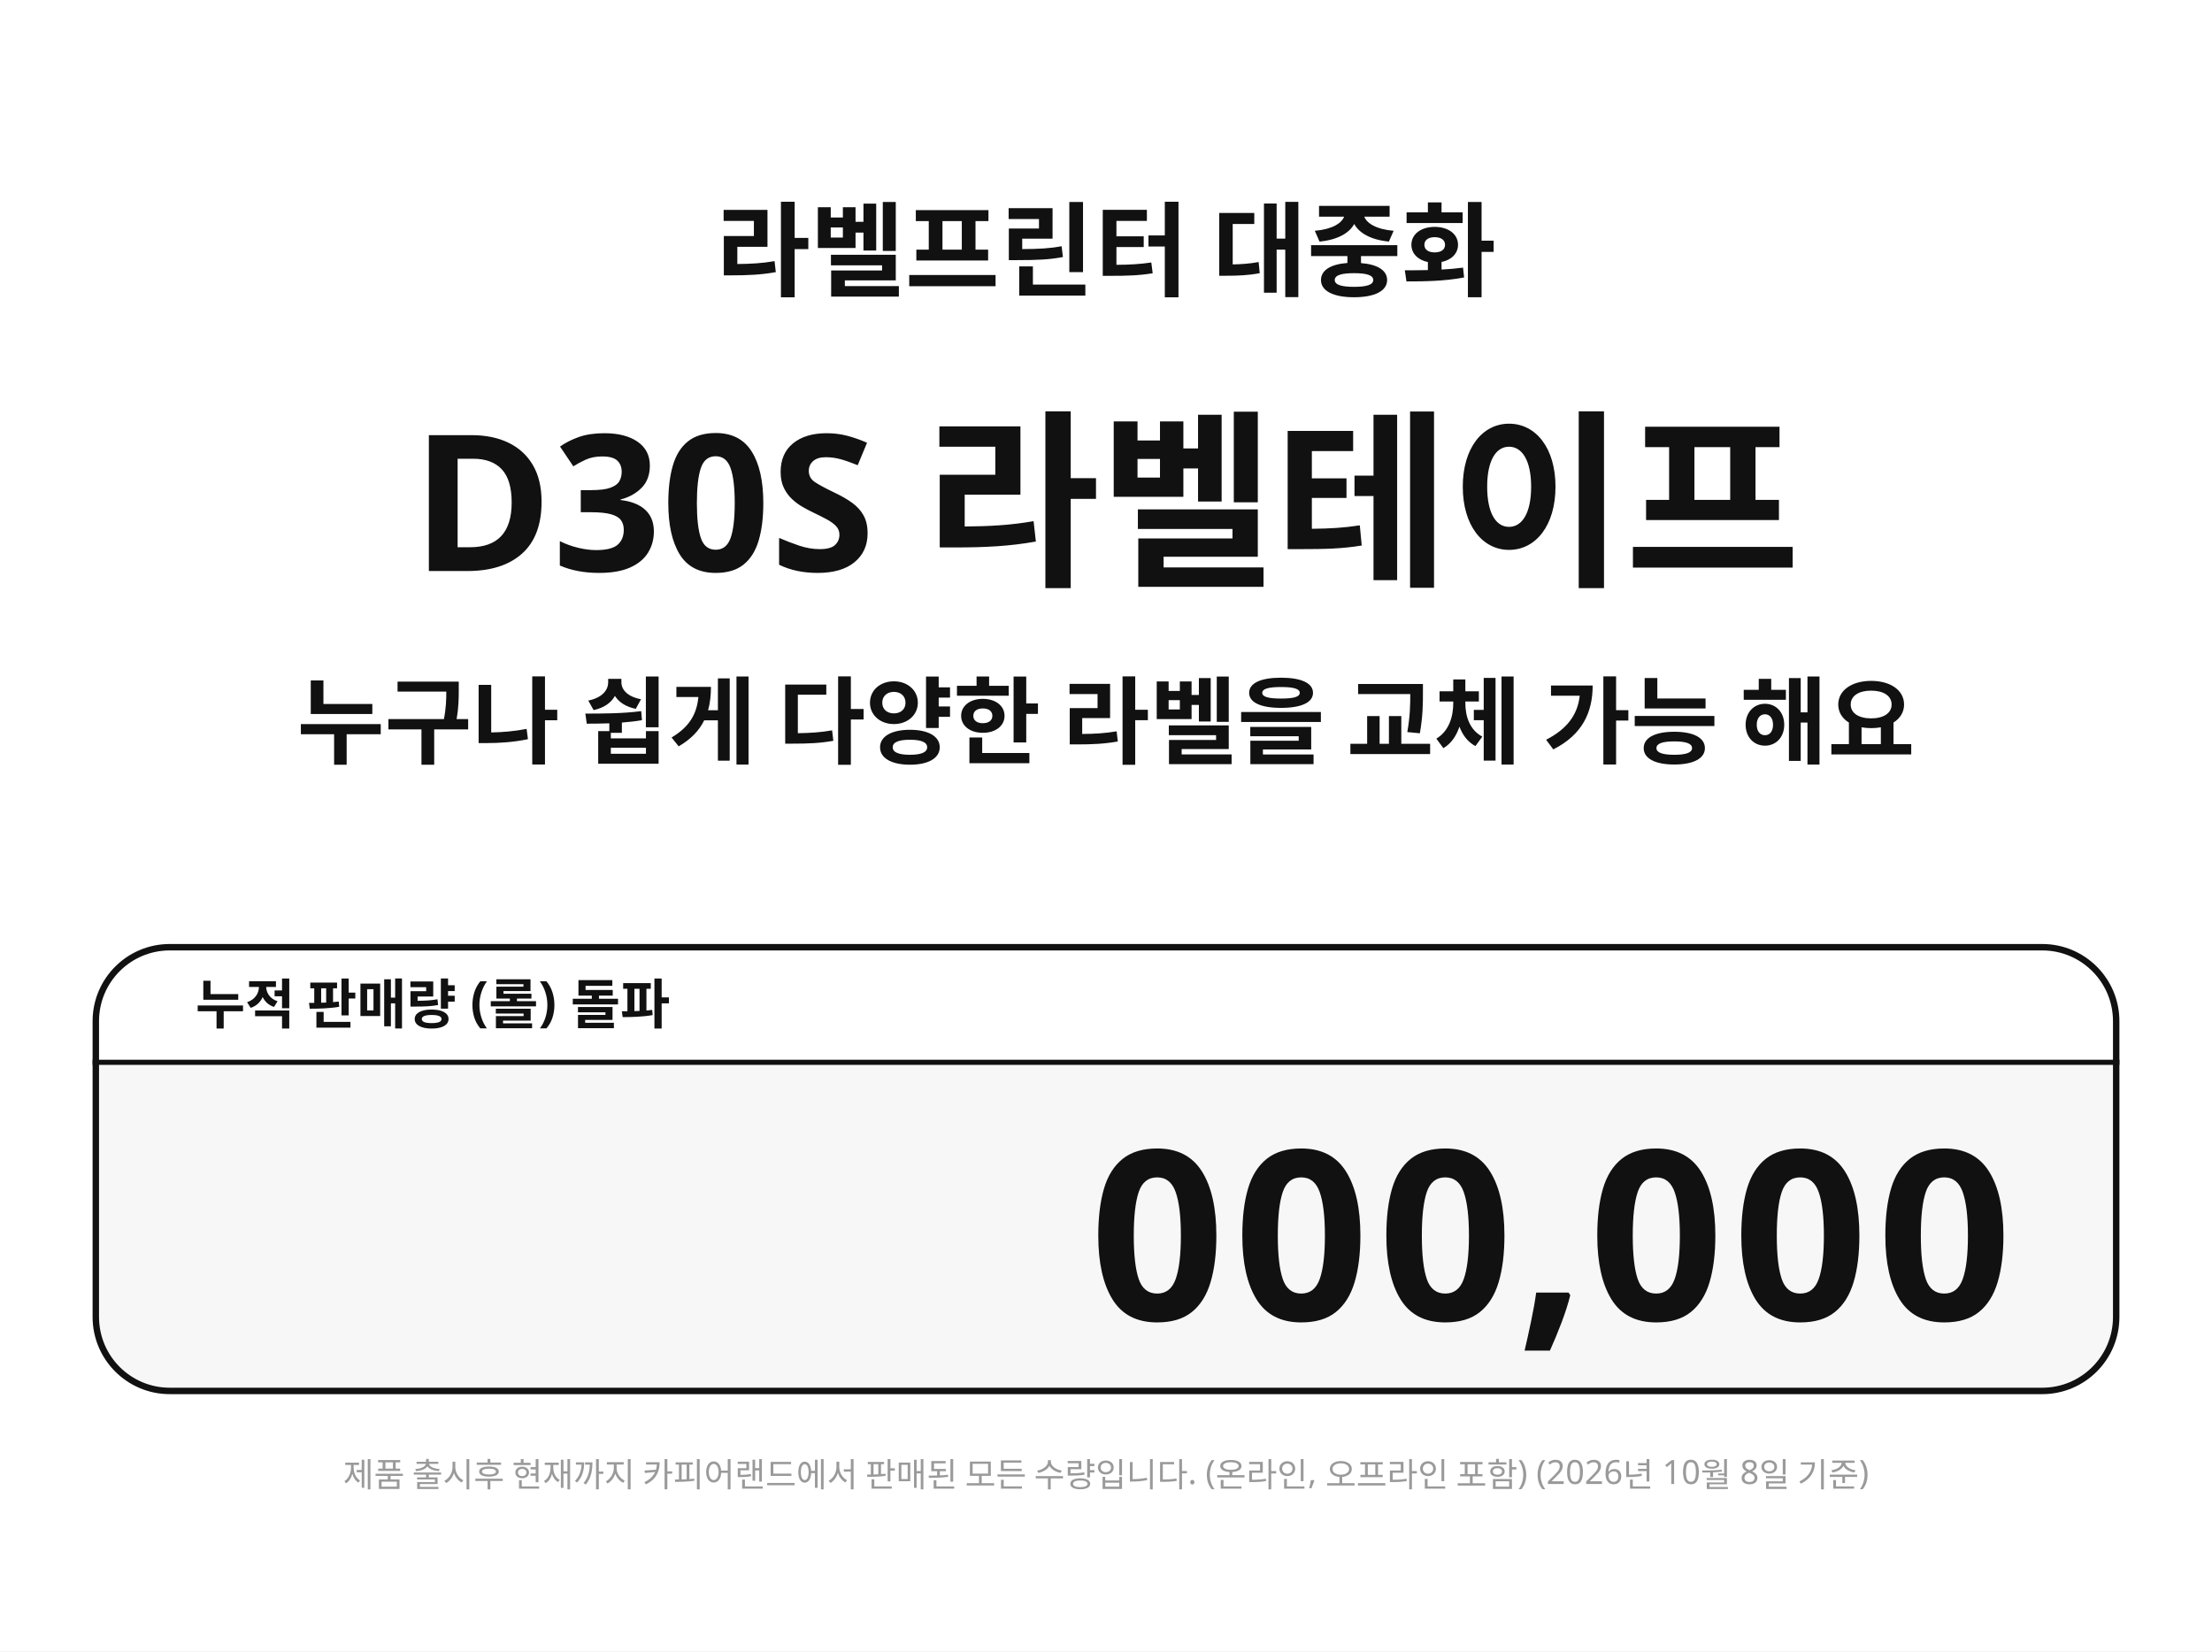
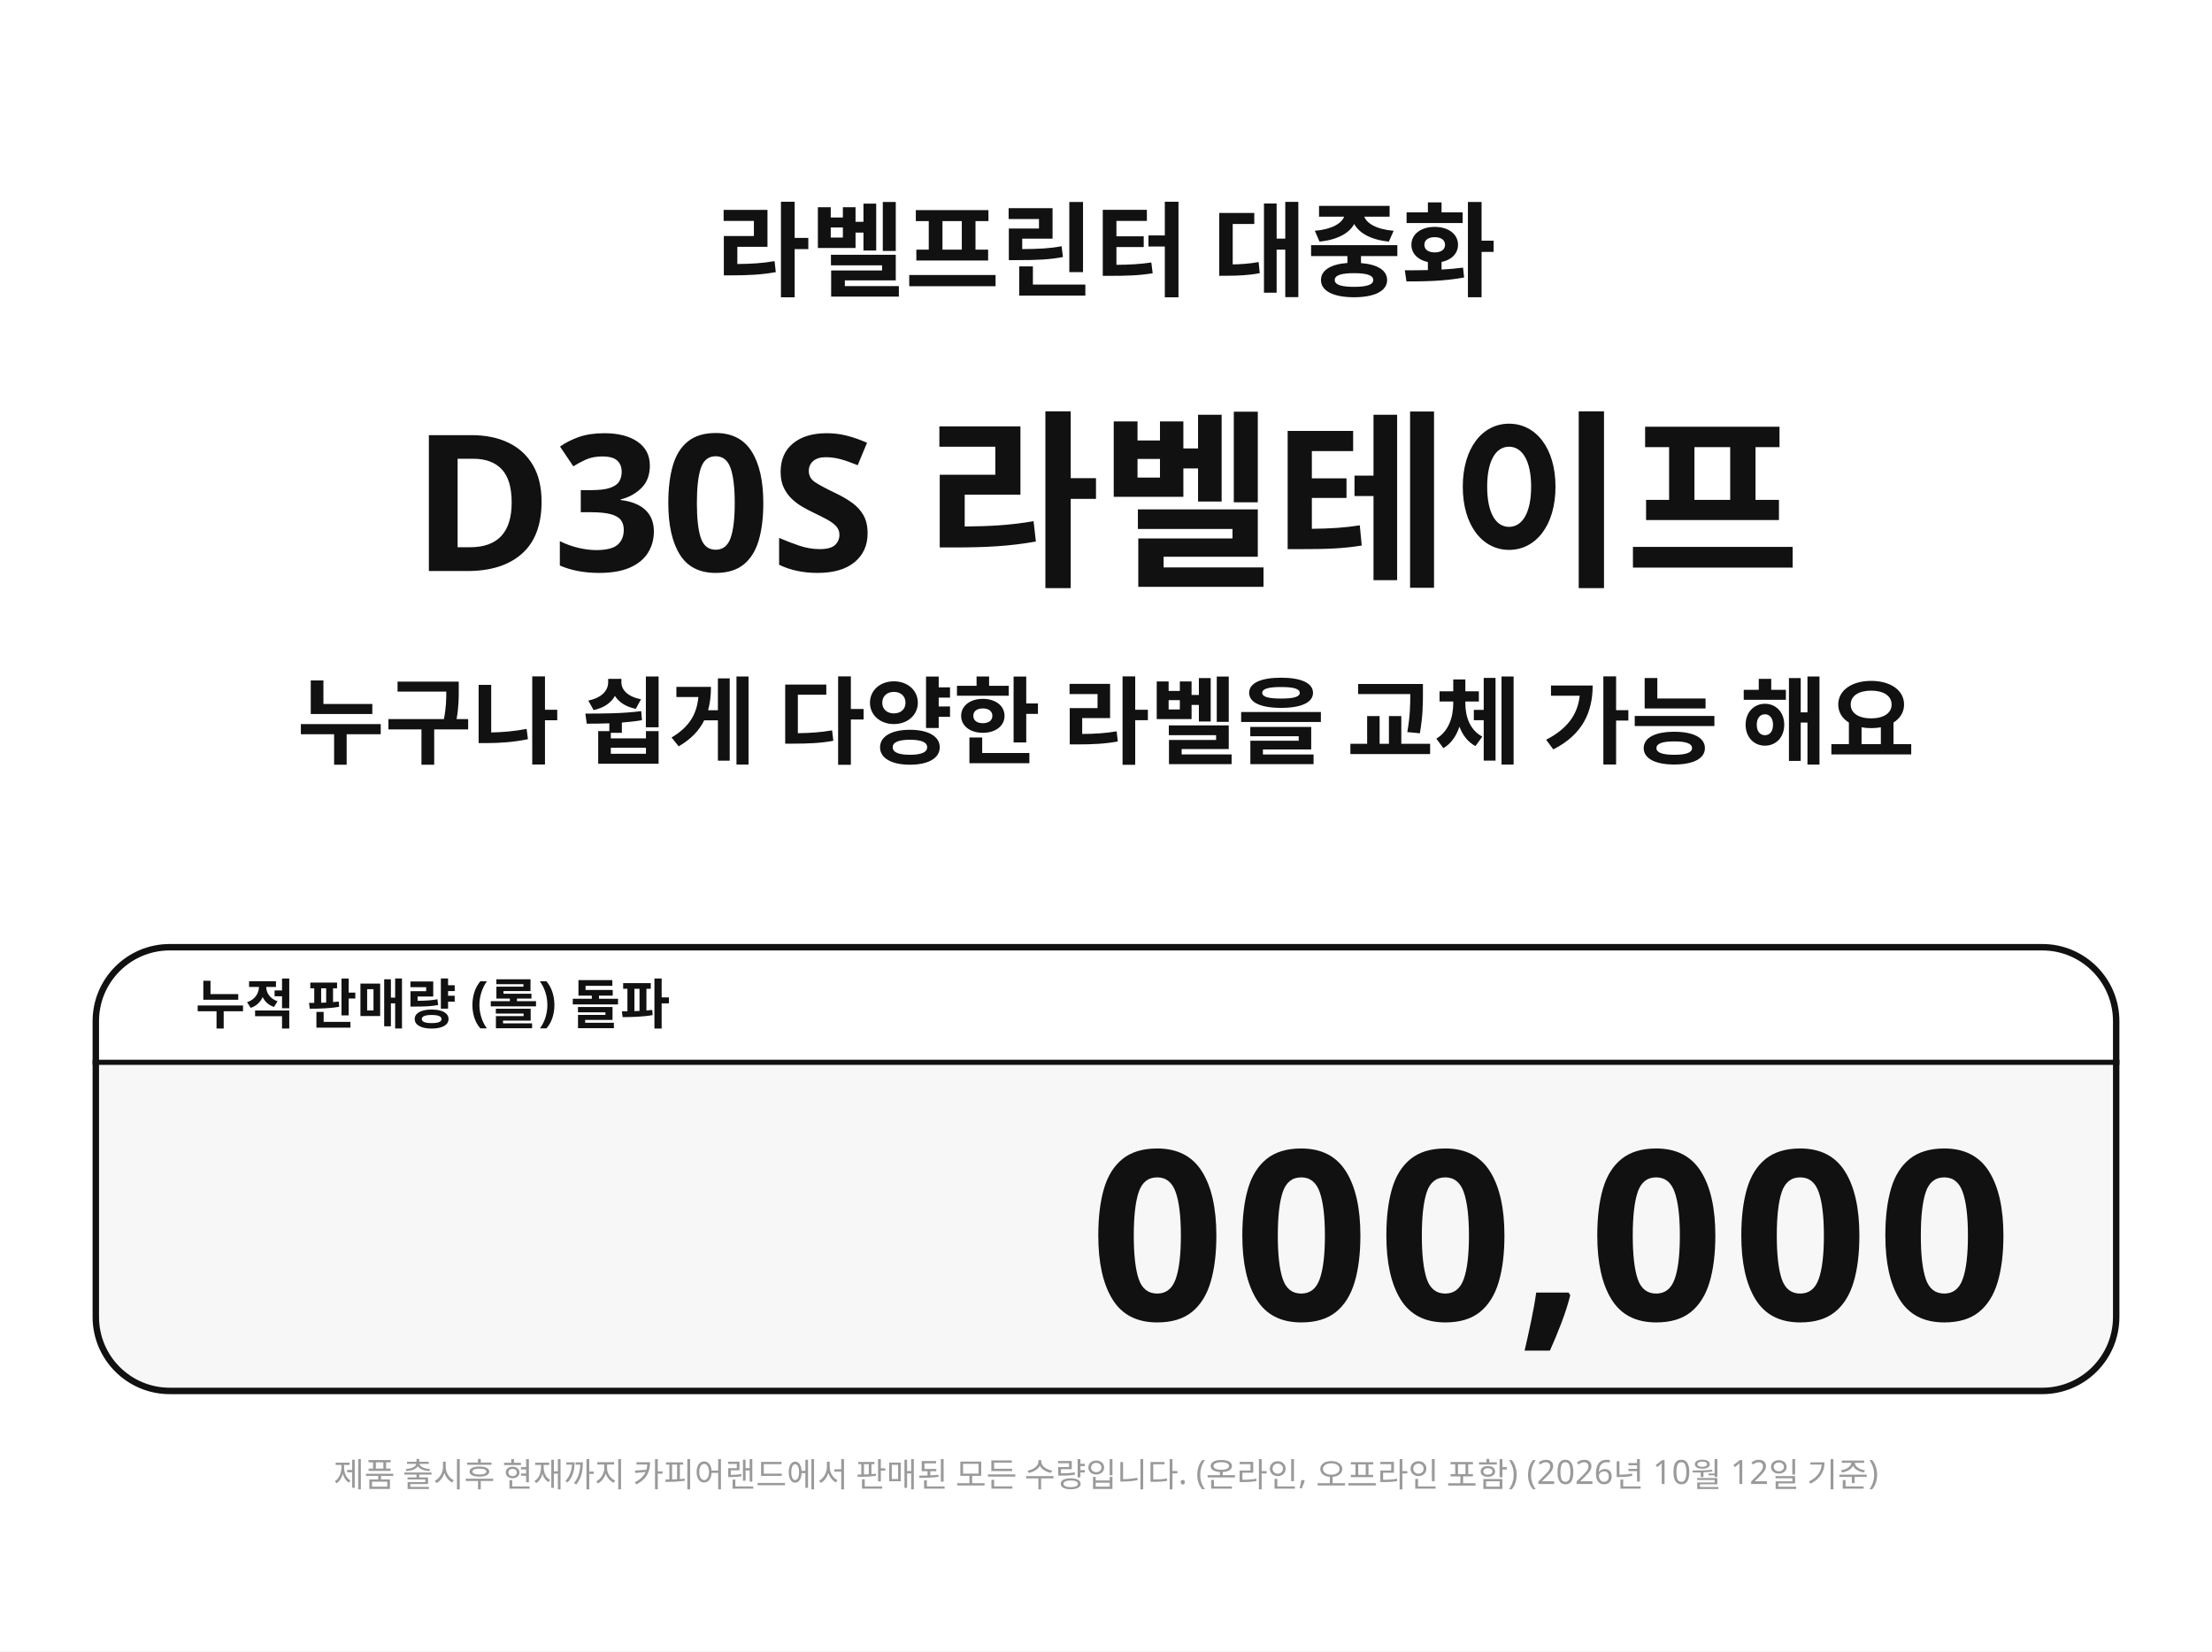
<svg xmlns="http://www.w3.org/2000/svg" width="860" height="642" viewBox="0 0 860 642" role="img">
  <defs>
    <clipPath id="odo-cell">
      <rect x="-32.0" y="-55.0" width="64" height="110" />
    </clipPath>
    <clipPath id="box-clip">
      <rect x="36" y="367" width="788" height="175" rx="30" ry="30" />
    </clipPath>
    <g id="odo">
      <text x="0" y="0" text-anchor="middle" dominant-baseline="central" font-family="'Pretendard','Malgun Gothic','Apple SD Gothic Neo',sans-serif" font-weight="900" font-size="92" fill="#111111">0</text>
      <text x="0" y="110" text-anchor="middle" dominant-baseline="central" font-family="'Pretendard','Malgun Gothic','Apple SD Gothic Neo',sans-serif" font-weight="900" font-size="92" fill="#111111">1</text>
      <text x="0" y="220" text-anchor="middle" dominant-baseline="central" font-family="'Pretendard','Malgun Gothic','Apple SD Gothic Neo',sans-serif" font-weight="900" font-size="92" fill="#111111">2</text>
      <text x="0" y="330" text-anchor="middle" dominant-baseline="central" font-family="'Pretendard','Malgun Gothic','Apple SD Gothic Neo',sans-serif" font-weight="900" font-size="92" fill="#111111">3</text>
      <text x="0" y="440" text-anchor="middle" dominant-baseline="central" font-family="'Pretendard','Malgun Gothic','Apple SD Gothic Neo',sans-serif" font-weight="900" font-size="92" fill="#111111">4</text>
      <text x="0" y="550" text-anchor="middle" dominant-baseline="central" font-family="'Pretendard','Malgun Gothic','Apple SD Gothic Neo',sans-serif" font-weight="900" font-size="92" fill="#111111">5</text>
      <text x="0" y="660" text-anchor="middle" dominant-baseline="central" font-family="'Pretendard','Malgun Gothic','Apple SD Gothic Neo',sans-serif" font-weight="900" font-size="92" fill="#111111">6</text>
      <text x="0" y="770" text-anchor="middle" dominant-baseline="central" font-family="'Pretendard','Malgun Gothic','Apple SD Gothic Neo',sans-serif" font-weight="900" font-size="92" fill="#111111">7</text>
      <text x="0" y="880" text-anchor="middle" dominant-baseline="central" font-family="'Pretendard','Malgun Gothic','Apple SD Gothic Neo',sans-serif" font-weight="900" font-size="92" fill="#111111">8</text>
      <text x="0" y="990" text-anchor="middle" dominant-baseline="central" font-family="'Pretendard','Malgun Gothic','Apple SD Gothic Neo',sans-serif" font-weight="900" font-size="92" fill="#111111">9</text>
      <text x="0" y="1100" text-anchor="middle" dominant-baseline="central" font-family="'Pretendard','Malgun Gothic','Apple SD Gothic Neo',sans-serif" font-weight="900" font-size="92" fill="#111111">0</text>
      <text x="0" y="1210" text-anchor="middle" dominant-baseline="central" font-family="'Pretendard','Malgun Gothic','Apple SD Gothic Neo',sans-serif" font-weight="900" font-size="92" fill="#111111">1</text>
      <text x="0" y="1320" text-anchor="middle" dominant-baseline="central" font-family="'Pretendard','Malgun Gothic','Apple SD Gothic Neo',sans-serif" font-weight="900" font-size="92" fill="#111111">2</text>
      <text x="0" y="1430" text-anchor="middle" dominant-baseline="central" font-family="'Pretendard','Malgun Gothic','Apple SD Gothic Neo',sans-serif" font-weight="900" font-size="92" fill="#111111">3</text>
      <text x="0" y="1540" text-anchor="middle" dominant-baseline="central" font-family="'Pretendard','Malgun Gothic','Apple SD Gothic Neo',sans-serif" font-weight="900" font-size="92" fill="#111111">4</text>
      <text x="0" y="1650" text-anchor="middle" dominant-baseline="central" font-family="'Pretendard','Malgun Gothic','Apple SD Gothic Neo',sans-serif" font-weight="900" font-size="92" fill="#111111">5</text>
      <text x="0" y="1760" text-anchor="middle" dominant-baseline="central" font-family="'Pretendard','Malgun Gothic','Apple SD Gothic Neo',sans-serif" font-weight="900" font-size="92" fill="#111111">6</text>
      <text x="0" y="1870" text-anchor="middle" dominant-baseline="central" font-family="'Pretendard','Malgun Gothic','Apple SD Gothic Neo',sans-serif" font-weight="900" font-size="92" fill="#111111">7</text>
      <text x="0" y="1980" text-anchor="middle" dominant-baseline="central" font-family="'Pretendard','Malgun Gothic','Apple SD Gothic Neo',sans-serif" font-weight="900" font-size="92" fill="#111111">8</text>
      <text x="0" y="2090" text-anchor="middle" dominant-baseline="central" font-family="'Pretendard','Malgun Gothic','Apple SD Gothic Neo',sans-serif" font-weight="900" font-size="92" fill="#111111">9</text>
      <text x="0" y="2200" text-anchor="middle" dominant-baseline="central" font-family="'Pretendard','Malgun Gothic','Apple SD Gothic Neo',sans-serif" font-weight="900" font-size="92" fill="#111111">0</text>
      <text x="0" y="2310" text-anchor="middle" dominant-baseline="central" font-family="'Pretendard','Malgun Gothic','Apple SD Gothic Neo',sans-serif" font-weight="900" font-size="92" fill="#111111">1</text>
      <text x="0" y="2420" text-anchor="middle" dominant-baseline="central" font-family="'Pretendard','Malgun Gothic','Apple SD Gothic Neo',sans-serif" font-weight="900" font-size="92" fill="#111111">2</text>
      <text x="0" y="2530" text-anchor="middle" dominant-baseline="central" font-family="'Pretendard','Malgun Gothic','Apple SD Gothic Neo',sans-serif" font-weight="900" font-size="92" fill="#111111">3</text>
      <text x="0" y="2640" text-anchor="middle" dominant-baseline="central" font-family="'Pretendard','Malgun Gothic','Apple SD Gothic Neo',sans-serif" font-weight="900" font-size="92" fill="#111111">4</text>
      <text x="0" y="2750" text-anchor="middle" dominant-baseline="central" font-family="'Pretendard','Malgun Gothic','Apple SD Gothic Neo',sans-serif" font-weight="900" font-size="92" fill="#111111">5</text>
      <text x="0" y="2860" text-anchor="middle" dominant-baseline="central" font-family="'Pretendard','Malgun Gothic','Apple SD Gothic Neo',sans-serif" font-weight="900" font-size="92" fill="#111111">6</text>
      <text x="0" y="2970" text-anchor="middle" dominant-baseline="central" font-family="'Pretendard','Malgun Gothic','Apple SD Gothic Neo',sans-serif" font-weight="900" font-size="92" fill="#111111">7</text>
      <text x="0" y="3080" text-anchor="middle" dominant-baseline="central" font-family="'Pretendard','Malgun Gothic','Apple SD Gothic Neo',sans-serif" font-weight="900" font-size="92" fill="#111111">8</text>
      <text x="0" y="3190" text-anchor="middle" dominant-baseline="central" font-family="'Pretendard','Malgun Gothic','Apple SD Gothic Neo',sans-serif" font-weight="900" font-size="92" fill="#111111">9</text>
      <text x="0" y="3300" text-anchor="middle" dominant-baseline="central" font-family="'Pretendard','Malgun Gothic','Apple SD Gothic Neo',sans-serif" font-weight="900" font-size="92" fill="#111111">0</text>
      <text x="0" y="3410" text-anchor="middle" dominant-baseline="central" font-family="'Pretendard','Malgun Gothic','Apple SD Gothic Neo',sans-serif" font-weight="900" font-size="92" fill="#111111">1</text>
      <text x="0" y="3520" text-anchor="middle" dominant-baseline="central" font-family="'Pretendard','Malgun Gothic','Apple SD Gothic Neo',sans-serif" font-weight="900" font-size="92" fill="#111111">2</text>
      <text x="0" y="3630" text-anchor="middle" dominant-baseline="central" font-family="'Pretendard','Malgun Gothic','Apple SD Gothic Neo',sans-serif" font-weight="900" font-size="92" fill="#111111">3</text>
      <text x="0" y="3740" text-anchor="middle" dominant-baseline="central" font-family="'Pretendard','Malgun Gothic','Apple SD Gothic Neo',sans-serif" font-weight="900" font-size="92" fill="#111111">4</text>
      <text x="0" y="3850" text-anchor="middle" dominant-baseline="central" font-family="'Pretendard','Malgun Gothic','Apple SD Gothic Neo',sans-serif" font-weight="900" font-size="92" fill="#111111">5</text>
      <text x="0" y="3960" text-anchor="middle" dominant-baseline="central" font-family="'Pretendard','Malgun Gothic','Apple SD Gothic Neo',sans-serif" font-weight="900" font-size="92" fill="#111111">6</text>
      <text x="0" y="4070" text-anchor="middle" dominant-baseline="central" font-family="'Pretendard','Malgun Gothic','Apple SD Gothic Neo',sans-serif" font-weight="900" font-size="92" fill="#111111">7</text>
      <text x="0" y="4180" text-anchor="middle" dominant-baseline="central" font-family="'Pretendard','Malgun Gothic','Apple SD Gothic Neo',sans-serif" font-weight="900" font-size="92" fill="#111111">8</text>
      <text x="0" y="4290" text-anchor="middle" dominant-baseline="central" font-family="'Pretendard','Malgun Gothic','Apple SD Gothic Neo',sans-serif" font-weight="900" font-size="92" fill="#111111">9</text>
      <text x="0" y="4400" text-anchor="middle" dominant-baseline="central" font-family="'Pretendard','Malgun Gothic','Apple SD Gothic Neo',sans-serif" font-weight="900" font-size="92" fill="#111111">0</text>
      <text x="0" y="4510" text-anchor="middle" dominant-baseline="central" font-family="'Pretendard','Malgun Gothic','Apple SD Gothic Neo',sans-serif" font-weight="900" font-size="92" fill="#111111">1</text>
      <text x="0" y="4620" text-anchor="middle" dominant-baseline="central" font-family="'Pretendard','Malgun Gothic','Apple SD Gothic Neo',sans-serif" font-weight="900" font-size="92" fill="#111111">2</text>
      <text x="0" y="4730" text-anchor="middle" dominant-baseline="central" font-family="'Pretendard','Malgun Gothic','Apple SD Gothic Neo',sans-serif" font-weight="900" font-size="92" fill="#111111">3</text>
      <text x="0" y="4840" text-anchor="middle" dominant-baseline="central" font-family="'Pretendard','Malgun Gothic','Apple SD Gothic Neo',sans-serif" font-weight="900" font-size="92" fill="#111111">4</text>
      <text x="0" y="4950" text-anchor="middle" dominant-baseline="central" font-family="'Pretendard','Malgun Gothic','Apple SD Gothic Neo',sans-serif" font-weight="900" font-size="92" fill="#111111">5</text>
      <text x="0" y="5060" text-anchor="middle" dominant-baseline="central" font-family="'Pretendard','Malgun Gothic','Apple SD Gothic Neo',sans-serif" font-weight="900" font-size="92" fill="#111111">6</text>
      <text x="0" y="5170" text-anchor="middle" dominant-baseline="central" font-family="'Pretendard','Malgun Gothic','Apple SD Gothic Neo',sans-serif" font-weight="900" font-size="92" fill="#111111">7</text>
      <text x="0" y="5280" text-anchor="middle" dominant-baseline="central" font-family="'Pretendard','Malgun Gothic','Apple SD Gothic Neo',sans-serif" font-weight="900" font-size="92" fill="#111111">8</text>
      <text x="0" y="5390" text-anchor="middle" dominant-baseline="central" font-family="'Pretendard','Malgun Gothic','Apple SD Gothic Neo',sans-serif" font-weight="900" font-size="92" fill="#111111">9</text>
      <text x="0" y="5500" text-anchor="middle" dominant-baseline="central" font-family="'Pretendard','Malgun Gothic','Apple SD Gothic Neo',sans-serif" font-weight="900" font-size="92" fill="#111111">0</text>
      <text x="0" y="5610" text-anchor="middle" dominant-baseline="central" font-family="'Pretendard','Malgun Gothic','Apple SD Gothic Neo',sans-serif" font-weight="900" font-size="92" fill="#111111">1</text>
      <text x="0" y="5720" text-anchor="middle" dominant-baseline="central" font-family="'Pretendard','Malgun Gothic','Apple SD Gothic Neo',sans-serif" font-weight="900" font-size="92" fill="#111111">2</text>
      <text x="0" y="5830" text-anchor="middle" dominant-baseline="central" font-family="'Pretendard','Malgun Gothic','Apple SD Gothic Neo',sans-serif" font-weight="900" font-size="92" fill="#111111">3</text>
      <text x="0" y="5940" text-anchor="middle" dominant-baseline="central" font-family="'Pretendard','Malgun Gothic','Apple SD Gothic Neo',sans-serif" font-weight="900" font-size="92" fill="#111111">4</text>
      <text x="0" y="6050" text-anchor="middle" dominant-baseline="central" font-family="'Pretendard','Malgun Gothic','Apple SD Gothic Neo',sans-serif" font-weight="900" font-size="92" fill="#111111">5</text>
      <text x="0" y="6160" text-anchor="middle" dominant-baseline="central" font-family="'Pretendard','Malgun Gothic','Apple SD Gothic Neo',sans-serif" font-weight="900" font-size="92" fill="#111111">6</text>
      <text x="0" y="6270" text-anchor="middle" dominant-baseline="central" font-family="'Pretendard','Malgun Gothic','Apple SD Gothic Neo',sans-serif" font-weight="900" font-size="92" fill="#111111">7</text>
      <text x="0" y="6380" text-anchor="middle" dominant-baseline="central" font-family="'Pretendard','Malgun Gothic','Apple SD Gothic Neo',sans-serif" font-weight="900" font-size="92" fill="#111111">8</text>
      <text x="0" y="6490" text-anchor="middle" dominant-baseline="central" font-family="'Pretendard','Malgun Gothic','Apple SD Gothic Neo',sans-serif" font-weight="900" font-size="92" fill="#111111">9</text>
      <text x="0" y="6600" text-anchor="middle" dominant-baseline="central" font-family="'Pretendard','Malgun Gothic','Apple SD Gothic Neo',sans-serif" font-weight="900" font-size="92" fill="#111111">0</text>
      <text x="0" y="6710" text-anchor="middle" dominant-baseline="central" font-family="'Pretendard','Malgun Gothic','Apple SD Gothic Neo',sans-serif" font-weight="900" font-size="92" fill="#111111">1</text>
      <text x="0" y="6820" text-anchor="middle" dominant-baseline="central" font-family="'Pretendard','Malgun Gothic','Apple SD Gothic Neo',sans-serif" font-weight="900" font-size="92" fill="#111111">2</text>
      <text x="0" y="6930" text-anchor="middle" dominant-baseline="central" font-family="'Pretendard','Malgun Gothic','Apple SD Gothic Neo',sans-serif" font-weight="900" font-size="92" fill="#111111">3</text>
      <text x="0" y="7040" text-anchor="middle" dominant-baseline="central" font-family="'Pretendard','Malgun Gothic','Apple SD Gothic Neo',sans-serif" font-weight="900" font-size="92" fill="#111111">4</text>
      <text x="0" y="7150" text-anchor="middle" dominant-baseline="central" font-family="'Pretendard','Malgun Gothic','Apple SD Gothic Neo',sans-serif" font-weight="900" font-size="92" fill="#111111">5</text>
      <text x="0" y="7260" text-anchor="middle" dominant-baseline="central" font-family="'Pretendard','Malgun Gothic','Apple SD Gothic Neo',sans-serif" font-weight="900" font-size="92" fill="#111111">6</text>
      <text x="0" y="7370" text-anchor="middle" dominant-baseline="central" font-family="'Pretendard','Malgun Gothic','Apple SD Gothic Neo',sans-serif" font-weight="900" font-size="92" fill="#111111">7</text>
      <text x="0" y="7480" text-anchor="middle" dominant-baseline="central" font-family="'Pretendard','Malgun Gothic','Apple SD Gothic Neo',sans-serif" font-weight="900" font-size="92" fill="#111111">8</text>
      <text x="0" y="7590" text-anchor="middle" dominant-baseline="central" font-family="'Pretendard','Malgun Gothic','Apple SD Gothic Neo',sans-serif" font-weight="900" font-size="92" fill="#111111">9</text>
    </g>
  </defs>
  <rect x="0" y="0" width="860" height="642" fill="#ffffff" />
  <text x="430.0" y="112" text-anchor="middle" font-family="'Pretendard','Malgun Gothic','Apple SD Gothic Neo',sans-serif" font-weight="800" font-size="40" fill="#111111">라벨프린터 대중화</text>
  <text x="430.0" y="222" text-anchor="middle" font-family="'Pretendard','Malgun Gothic','Apple SD Gothic Neo',sans-serif" font-weight="800" font-size="74" fill="#111111">D30S 라벨테이프</text>
  <text x="430.0" y="294" text-anchor="middle" font-family="'Pretendard','Malgun Gothic','Apple SD Gothic Neo',sans-serif" font-weight="700" font-size="37" fill="#111111">누구나 쉽게 다양한 라벨을 교체 가능 해요</text>
  <g clip-path="url(#box-clip)">
    <rect x="36" y="367" width="788" height="175" fill="#F7F7F7" />
    <rect x="36" y="367" width="788" height="46" fill="#ffffff" />
    <line x1="36" y1="413" x2="824" y2="413" stroke="#111111" stroke-width="2" />
  </g>
  <rect x="37.25" y="368.25" width="785.5" height="172.5" rx="28.75" ry="28.75" fill="none" stroke="#111111" stroke-width="2.5" />
  <text x="76" y="398" font-family="'Pretendard','Malgun Gothic','Apple SD Gothic Neo',sans-serif" font-weight="700" font-size="21" fill="#111111">누적 판매량 (롤) 돌파</text>
  <g transform="translate(450.00,477.50) scale(1)">
    <g clip-path="url(#odo-cell)">
      <use href="#odo">
        <animateTransform attributeName="transform" type="translate" calcMode="spline" keyTimes="0;0.186;1" keySplines="0.12 0.9 0.2 1;0 0 1 1" values="0 0;0 -2310;0 -2310" dur="6.4s" repeatCount="indefinite" />
      </use>
    </g>
  </g>
  <g transform="translate(506.00,477.50) scale(1)">
    <g clip-path="url(#odo-cell)">
      <use href="#odo">
        <animateTransform attributeName="transform" type="translate" calcMode="spline" keyTimes="0;0.223;1" keySplines="0.12 0.9 0.2 1;0 0 1 1" values="0 0;0 -3850;0 -3850" dur="6.4s" repeatCount="indefinite" />
      </use>
    </g>
  </g>
  <g transform="translate(562.00,477.50) scale(1)">
    <g clip-path="url(#odo-cell)">
      <use href="#odo">
-         <animateTransform attributeName="transform" type="translate" calcMode="spline" keyTimes="0;0.260;1" keySplines="0.12 0.9 0.2 1;0 0 1 1" values="0 0;0 -5280;0 -5280" dur="6.4s" repeatCount="indefinite" />
+         <animateTransform attributeName="transform" type="translate" calcMode="spline" keyTimes="0;0.260;1" keySplines="0.12 0.9 0.2 1;0 0 1 1" values="0 0;0 -5390;0 -5390" dur="6.4s" repeatCount="indefinite" />
      </use>
    </g>
  </g>
  <text x="603.00" y="477.50" text-anchor="middle" dominant-baseline="central" font-family="'Pretendard','Malgun Gothic','Apple SD Gothic Neo',sans-serif" font-weight="900" font-size="92.00" fill="#111111">,</text>
  <g transform="translate(644.00,477.50) scale(1)">
    <g clip-path="url(#odo-cell)">
      <use href="#odo">
-         <animateTransform attributeName="transform" type="translate" calcMode="spline" keyTimes="0;0.297;1" keySplines="0.12 0.9 0.2 1;0 0 1 1" values="0 0;0 -6490;0 -6490" dur="6.4s" repeatCount="indefinite" />
+         <animateTransform attributeName="transform" type="translate" calcMode="spline" keyTimes="0;0.297;1" keySplines="0.12 0.9 0.2 1;0 0 1 1" values="0 0;0 -5500;0 -5500" dur="6.4s" repeatCount="indefinite" />
      </use>
    </g>
  </g>
  <g transform="translate(700.00,477.50) scale(1)">
    <g clip-path="url(#odo-cell)">
      <use href="#odo">
        <animateTransform attributeName="transform" type="translate" calcMode="spline" keyTimes="0;0.335;1" keySplines="0.12 0.9 0.2 1;0 0 1 1" values="0 0;0 -6600;0 -6600" dur="6.4s" repeatCount="indefinite" />
      </use>
    </g>
  </g>
  <g transform="translate(756.00,477.50) scale(1)">
    <g clip-path="url(#odo-cell)">
      <use href="#odo">
        <animateTransform attributeName="transform" type="translate" calcMode="spline" keyTimes="0;0.372;1" keySplines="0.12 0.9 0.2 1;0 0 1 1" values="0 0;0 -6600;0 -6600" dur="6.4s" repeatCount="indefinite" />
      </use>
    </g>
  </g>
-   <text x="430.0" y="578" text-anchor="middle" font-family="'Pretendard','Malgun Gothic','Apple SD Gothic Neo',sans-serif" font-weight="400" font-size="13" fill="#9A9A9A">제품 출시후 현재까지 카피어랜드에서 판매된 모든 수량입니다. (온라인, 오프라인 포함) (2026년 10월 8일 기준)</text>
+   <text x="430.0" y="578" text-anchor="middle" font-family="'Pretendard','Malgun Gothic','Apple SD Gothic Neo',sans-serif" font-weight="400" font-size="13" fill="#9A9A9A">제품 출시후 현재까지 카피어랜드에서 판매된 모든 수량입니다. (온라인, 오프라인 포함) (2026년 10월 12일 기준)</text>
</svg>
